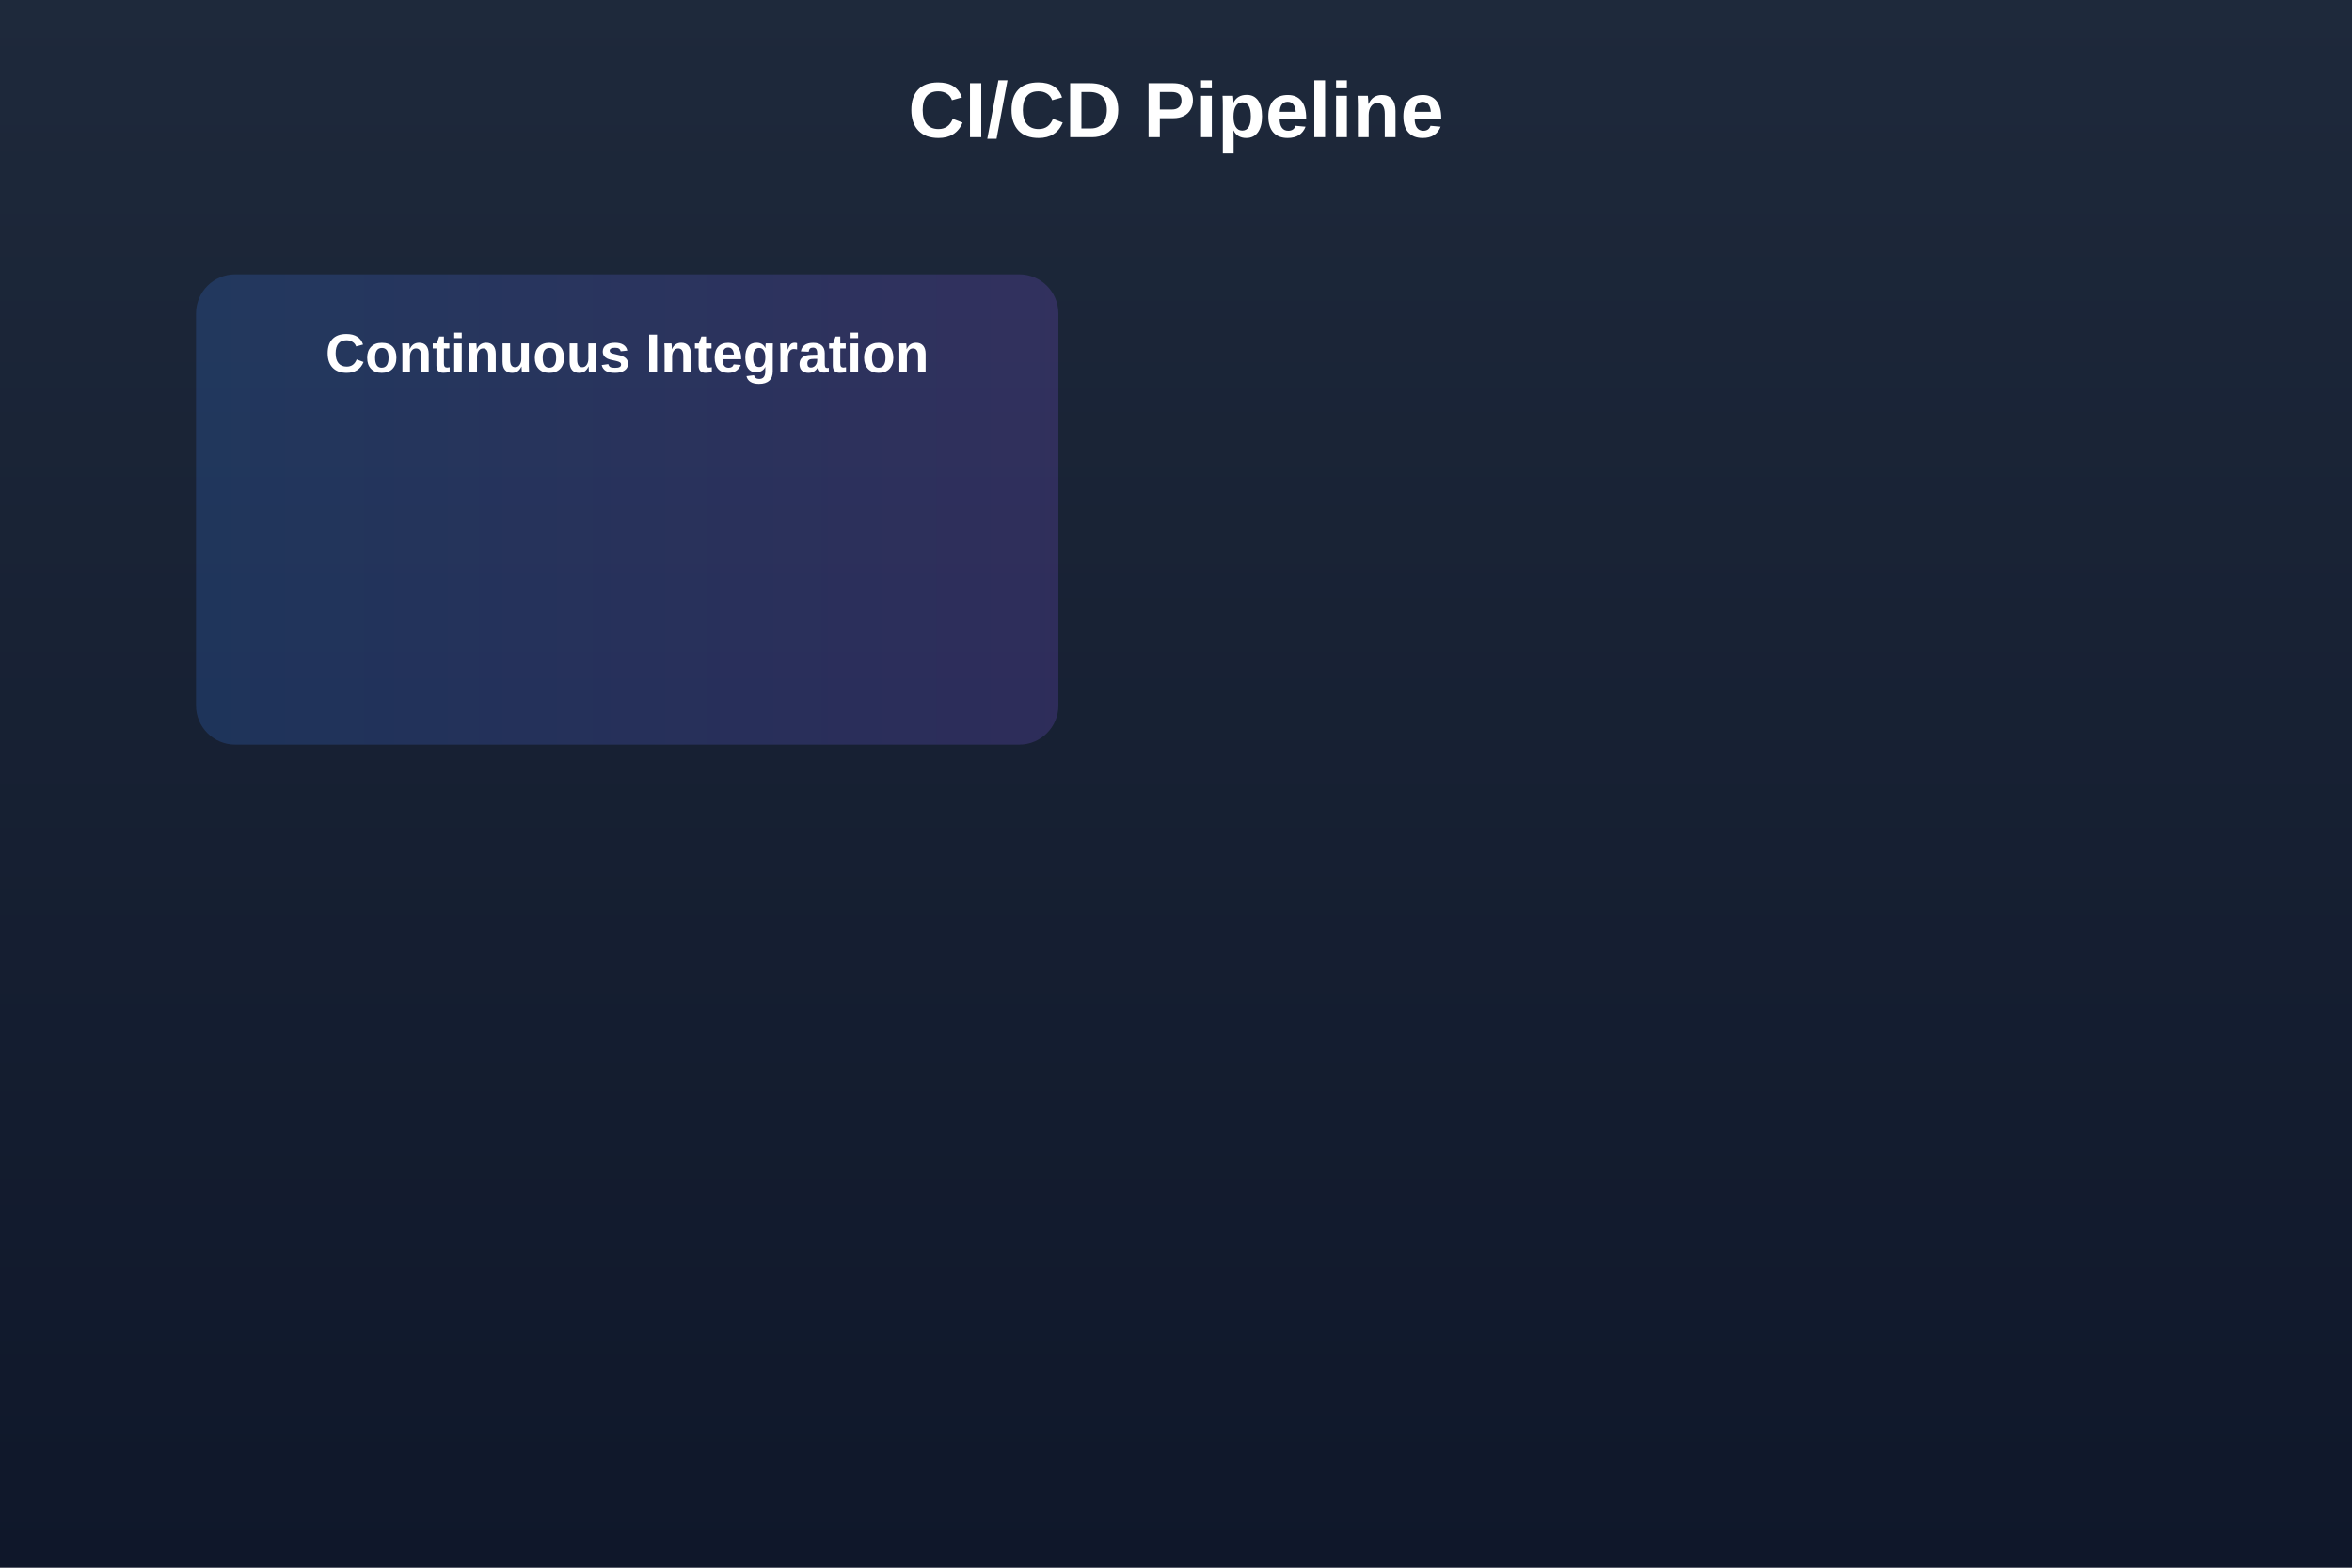
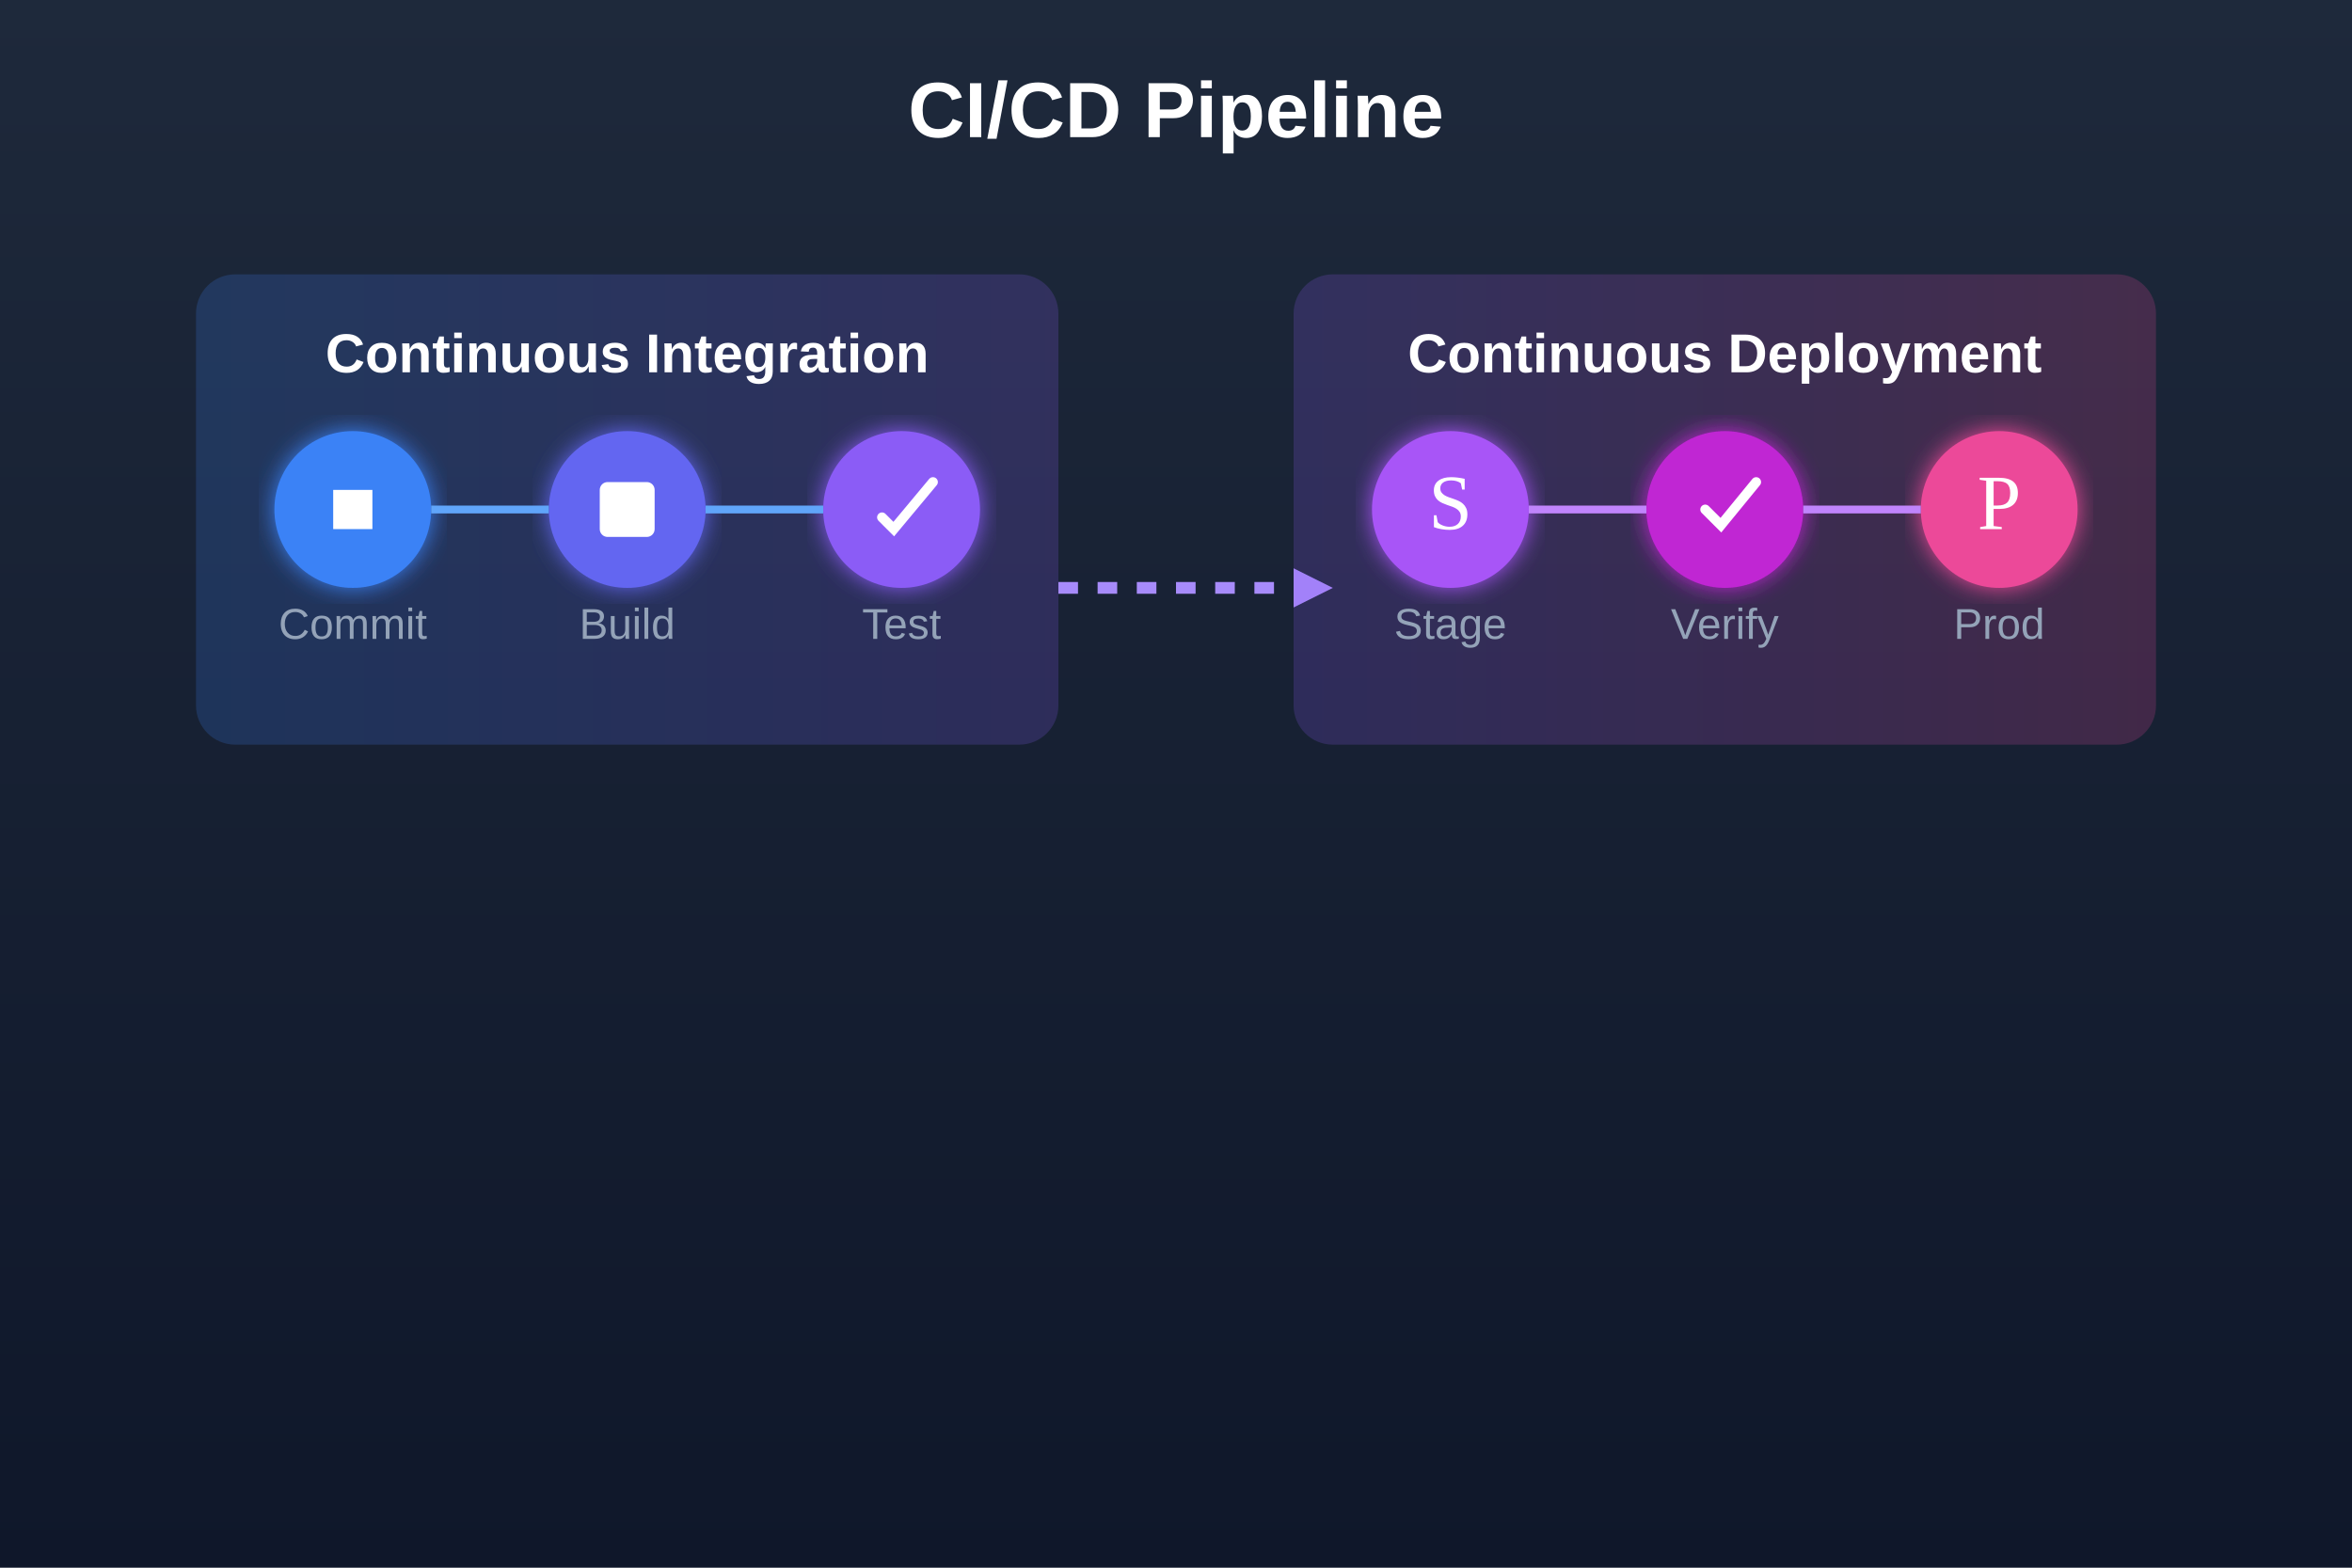
<svg xmlns="http://www.w3.org/2000/svg" viewBox="0 0 600 400" role="img" aria-labelledby="cicd-title cicd-desc">
  <defs>
    <linearGradient id="bgGrad" x1="0%" y1="0%" x2="0%" y2="100%">
      <stop offset="0%" style="stop-color:#1e293b;stop-opacity:1" />
      <stop offset="100%" style="stop-color:#0f172a;stop-opacity:1" />
    </linearGradient>
    <linearGradient id="ciGrad" x1="0%" y1="0%" x2="100%" y2="0%">
      <stop offset="0%" style="stop-color:#3b82f6;stop-opacity:1" />
      <stop offset="100%" style="stop-color:#8b5cf6;stop-opacity:1" />
    </linearGradient>
    <linearGradient id="cdGrad" x1="0%" y1="0%" x2="100%" y2="0%">
      <stop offset="0%" style="stop-color:#8b5cf6;stop-opacity:1" />
      <stop offset="100%" style="stop-color:#ec4899;stop-opacity:1" />
    </linearGradient>
    <filter id="glow">
      <feGaussianBlur stdDeviation="3" result="coloredBlur" />
      <feMerge>
        <feMergeNode in="coloredBlur" />
        <feMergeNode in="SourceGraphic" />
      </feMerge>
    </filter>
  </defs>
  <style>
    @media (prefers-reduced-motion: reduce) {
      * { animation-play-state: paused !important; }
    }
-     .label { font-family: 'Segoe UI', Arial, sans-serif; font-size: 14px; font-weight: 600; fill: white; }
-     .sublabel { font-family: 'Segoe UI', Arial, sans-serif; font-size: 10px; fill: #94a3b8; }
  </style>
  <rect width="600" height="400" fill="url(#bgGrad)" />
  <text x="300" y="35" text-anchor="middle" font-family="'Segoe UI', Arial, sans-serif" font-size="20" font-weight="bold" fill="white">
    CI/CD Pipeline
  </text>
  <g id="ci-section">
    <rect x="50" y="70" width="220" height="120" rx="10" fill="url(#ciGrad)" opacity="0.2" />
-     <text x="160" y="95" text-anchor="middle" class="label">Continuous Integration</text>
-     <g opacity="0">
-       <animate attributeName="opacity" from="0" to="1" begin="0.5s" dur="0.5s" fill="freeze" />
-       <circle cx="90" cy="130" r="20" fill="#3b82f6" filter="url(#glow)" />
+     <text x="160" y="95" text-anchor="middle" class="label" fill="white" font-family="Arial" font-size="14" font-weight="600">Continuous Integration</text>
+     <g>
+       <circle cx="90" cy="130" r="20" fill="#3b82f6" filter="url(#glow)">
+         <animate attributeName="opacity" values="0;1" begin="0.5s;loopend.end+5s" dur="0.5s" fill="freeze" />
+       </circle>
      <path d="M85,125 L85,135 L95,135 L95,125 Z M87,127 L87,133 L93,133 L93,127 Z" fill="white" />
-       <text x="90" y="163" text-anchor="middle" class="sublabel">Commit</text>
+       <text x="90" y="163" text-anchor="middle" font-family="Arial" font-size="11" fill="#94a3b8">Commit</text>
    </g>
-     <g opacity="0">
-       <animate attributeName="opacity" from="0" to="1" begin="1.5s" dur="0.5s" fill="freeze" />
-       <circle cx="160" cy="130" r="20" fill="#6366f1" filter="url(#glow)" />
+     <g>
+       <circle cx="160" cy="130" r="20" fill="#6366f1" filter="url(#glow)">
+         <animate attributeName="opacity" values="0;1" begin="1.5s;loopend.end+6s" dur="0.5s" fill="freeze" />
+       </circle>
      <rect x="153" y="123" width="14" height="14" fill="white" rx="2" />
-       <text x="160" y="163" text-anchor="middle" class="sublabel">Build</text>
+       <text x="160" y="163" text-anchor="middle" font-family="Arial" font-size="11" fill="#94a3b8">Build</text>
    </g>
-     <g opacity="0">
-       <animate attributeName="opacity" from="0" to="1" begin="2.5s" dur="0.5s" fill="freeze" />
-       <circle cx="230" cy="130" r="20" fill="#8b5cf6" filter="url(#glow)" />
+     <g>
+       <circle cx="230" cy="130" r="20" fill="#8b5cf6" filter="url(#glow)">
+         <animate attributeName="opacity" values="0;1" begin="2.5s;loopend.end+7s" dur="0.5s" fill="freeze" />
+       </circle>
      <path d="M225,132 L228,135 L238,123" stroke="white" stroke-width="2.5" fill="none" stroke-linecap="round" />
-       <text x="230" y="163" text-anchor="middle" class="sublabel">Test</text>
+       <text x="230" y="163" text-anchor="middle" font-family="Arial" font-size="11" fill="#94a3b8">Test</text>
    </g>
-     <path d="M110,130 L140,130" stroke="#60a5fa" stroke-width="2" opacity="0">
-       <animate attributeName="opacity" from="0" to="1" begin="1s" dur="0.3s" fill="freeze" />
-       <animate attributeName="stroke-dasharray" from="0,30" to="30,0" begin="1s" dur="0.5s" fill="freeze" />
+     <path d="M110,130 L140,130" stroke="#60a5fa" stroke-width="2">
+       <animate attributeName="stroke-dasharray" values="0,30;30,0" begin="1s;loopend.end+5.5s" dur="0.5s" fill="freeze" />
    </path>
-     <path d="M180,130 L210,130" stroke="#60a5fa" stroke-width="2" opacity="0">
-       <animate attributeName="opacity" from="0" to="1" begin="2s" dur="0.3s" fill="freeze" />
-       <animate attributeName="stroke-dasharray" from="0,30" to="30,0" begin="2s" dur="0.5s" fill="freeze" />
+     <path d="M180,130 L210,130" stroke="#60a5fa" stroke-width="2">
+       <animate attributeName="stroke-dasharray" values="0,30;30,0" begin="2s;loopend.end+6.5s" dur="0.5s" fill="freeze" />
    </path>
  </g>
-   <g opacity="0">
-     <animate attributeName="opacity" from="0" to="1" begin="3.5s" dur="0.5s" fill="freeze" />
+   <g>
    <path d="M270,150 L330,150" stroke="#a78bfa" stroke-width="3" stroke-dasharray="5,5">
-       <animate attributeName="stroke-dashoffset" from="10" to="0" dur="1s" repeatCount="indefinite" />
+       <animate attributeName="opacity" values="0;1" begin="3.5s;loopend.end+8s" dur="0.5s" fill="freeze" />
+       <animate attributeName="stroke-dashoffset" values="10;0" dur="1s" repeatCount="indefinite" />
    </path>
    <polygon points="330,145 340,150 330,155" fill="#a78bfa" />
  </g>
-   <g id="cd-section" opacity="0">
-     <animate attributeName="opacity" from="0" to="1" begin="4s" dur="0.5s" fill="freeze" />
-     <rect x="330" y="70" width="220" height="120" rx="10" fill="url(#cdGrad)" opacity="0.2" />
-     <text x="440" y="95" text-anchor="middle" class="label">Continuous Deployment</text>
-     <g opacity="0">
-       <animate attributeName="opacity" from="0" to="1" begin="4.5s" dur="0.5s" fill="freeze" />
-       <circle cx="370" cy="130" r="20" fill="#a855f7" filter="url(#glow)" />
+   <g id="cd-section">
+     <rect x="330" y="70" width="220" height="120" rx="10" fill="url(#cdGrad)" opacity="0.2">
+       <animate attributeName="opacity" values="0;0.2" begin="4s;loopend.end+8.5s" dur="0.5s" fill="freeze" />
+     </rect>
+     <text x="440" y="95" text-anchor="middle" fill="white" font-family="Arial" font-size="14" font-weight="600">Continuous Deployment</text>
+     <g>
+       <circle cx="370" cy="130" r="20" fill="#a855f7" filter="url(#glow)">
+         <animate attributeName="opacity" values="0;1" begin="4.5s;loopend.end+9s" dur="0.5s" fill="freeze" />
+       </circle>
      <text x="370" y="135" text-anchor="middle" font-size="20" fill="white">S</text>
-       <text x="370" y="163" text-anchor="middle" class="sublabel">Stage</text>
+       <text x="370" y="163" text-anchor="middle" font-family="Arial" font-size="11" fill="#94a3b8">Stage</text>
    </g>
-     <g opacity="0">
-       <animate attributeName="opacity" from="0" to="1" begin="5.5s" dur="0.5s" fill="freeze" />
-       <circle cx="440" cy="130" r="20" fill="#c026d3" filter="url(#glow)" />
+     <g>
+       <circle cx="440" cy="130" r="20" fill="#c026d3" filter="url(#glow)">
+         <animate attributeName="opacity" values="0;1" begin="5.5s;loopend.end+10s" dur="0.5s" fill="freeze" />
+       </circle>
      <path d="M435,130 L439,134 L448,123" stroke="white" stroke-width="2.5" fill="none" stroke-linecap="round" />
-       <text x="440" y="163" text-anchor="middle" class="sublabel">Verify</text>
+       <text x="440" y="163" text-anchor="middle" font-family="Arial" font-size="11" fill="#94a3b8">Verify</text>
    </g>
-     <g opacity="0">
-       <animate attributeName="opacity" from="0" to="1" begin="6.5s" dur="0.5s" fill="freeze" />
+     <g>
      <circle cx="510" cy="130" r="20" fill="#ec4899" filter="url(#glow)">
-         <animate attributeName="r" values="20;23;20" dur="2s" begin="7s" repeatCount="indefinite" />
+         <animate id="loopend" attributeName="opacity" values="0;1" begin="6.5s;loopend.end+11s" dur="0.5s" fill="freeze" />
      </circle>
      <text x="510" y="135" text-anchor="middle" font-size="20" fill="white">P</text>
-       <text x="510" y="163" text-anchor="middle" class="sublabel">Prod</text>
+       <text x="510" y="163" text-anchor="middle" font-family="Arial" font-size="11" fill="#94a3b8">Prod</text>
    </g>
-     <path d="M390,130 L420,130" stroke="#c084fc" stroke-width="2" opacity="0">
-       <animate attributeName="opacity" from="0" to="1" begin="5s" dur="0.3s" fill="freeze" />
-       <animate attributeName="stroke-dasharray" from="0,30" to="30,0" begin="5s" dur="0.5s" fill="freeze" />
+     <path d="M390,130 L420,130" stroke="#c084fc" stroke-width="2">
+       <animate attributeName="stroke-dasharray" values="0,30;30,0" begin="5s;loopend.end+9.5s" dur="0.5s" fill="freeze" />
    </path>
-     <path d="M460,130 L490,130" stroke="#c084fc" stroke-width="2" opacity="0">
-       <animate attributeName="opacity" from="0" to="1" begin="6s" dur="0.3s" fill="freeze" />
-       <animate attributeName="stroke-dasharray" from="0,30" to="30,0" begin="6s" dur="0.5s" fill="freeze" />
+     <path d="M460,130 L490,130" stroke="#c084fc" stroke-width="2">
+       <animate attributeName="stroke-dasharray" values="0,30;30,0" begin="6s;loopend.end+10.5s" dur="0.5s" fill="freeze" />
    </path>
  </g>
-   <g opacity="0">
-     <animate attributeName="opacity" from="0" to="1" begin="7.5s" dur="0.5s" fill="freeze" />
-     <path d="M510,150 Q510,250 90,250 L90,150" stroke="#f472b6" stroke-width="2" fill="none" stroke-dasharray="5,5">
-       <animate attributeName="stroke-dashoffset" from="0" to="-10" dur="2s" repeatCount="indefinite" />
-     </path>
-     <polygon points="85,150 90,140 95,150" fill="#f472b6" />
-     <text x="300" y="270" text-anchor="middle" class="sublabel" fill="#f472b6">Feedback Loop</text>
-   </g>
-   <g id="status" opacity="0">
-     <animate attributeName="opacity" from="0" to="1" begin="8s" dur="0.5s" fill="freeze" />
-     <rect x="200" y="310" width="200" height="60" rx="8" fill="#1e293b" stroke="#334155" stroke-width="2" />
-     <circle cx="230" cy="340" r="8" fill="#10b981">
-       <animate attributeName="opacity" values="1;0.3;1" dur="2s" repeatCount="indefinite" />
-     </circle>
-     <text x="250" y="335" class="sublabel" fill="white">Status:</text>
-     <text x="250" y="350" class="sublabel" fill="#10b981">All Checks Passed</text>
-   </g>
</svg>
